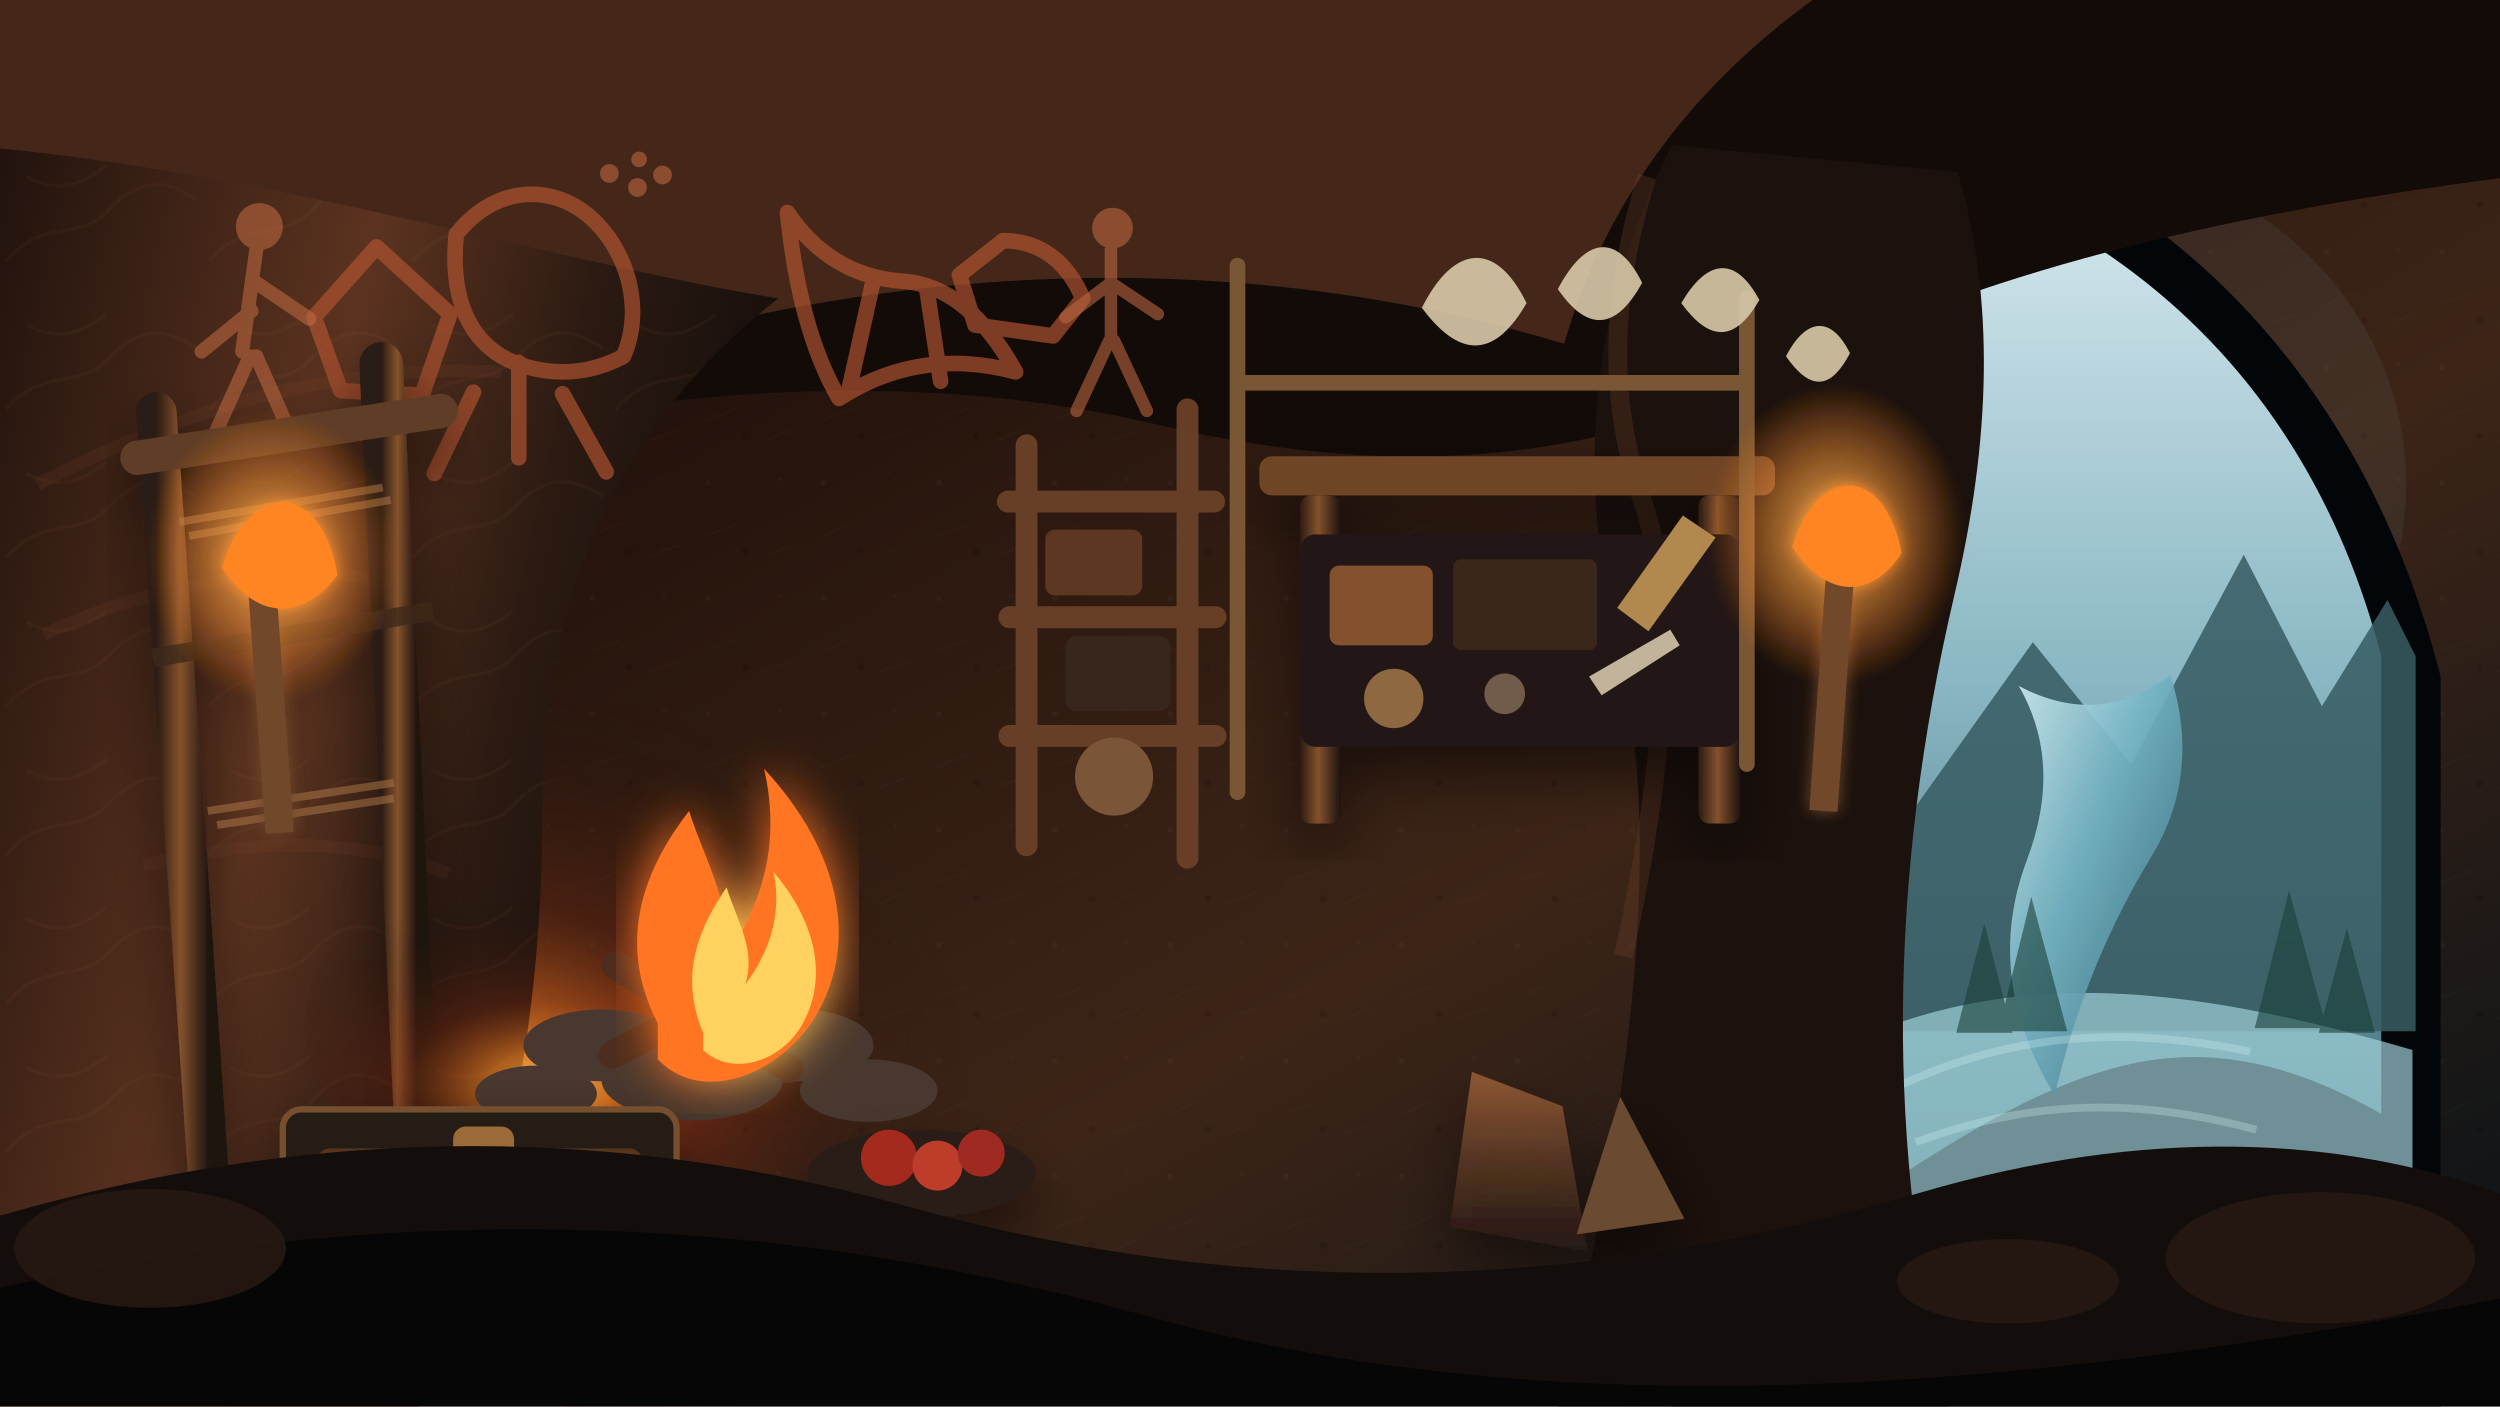
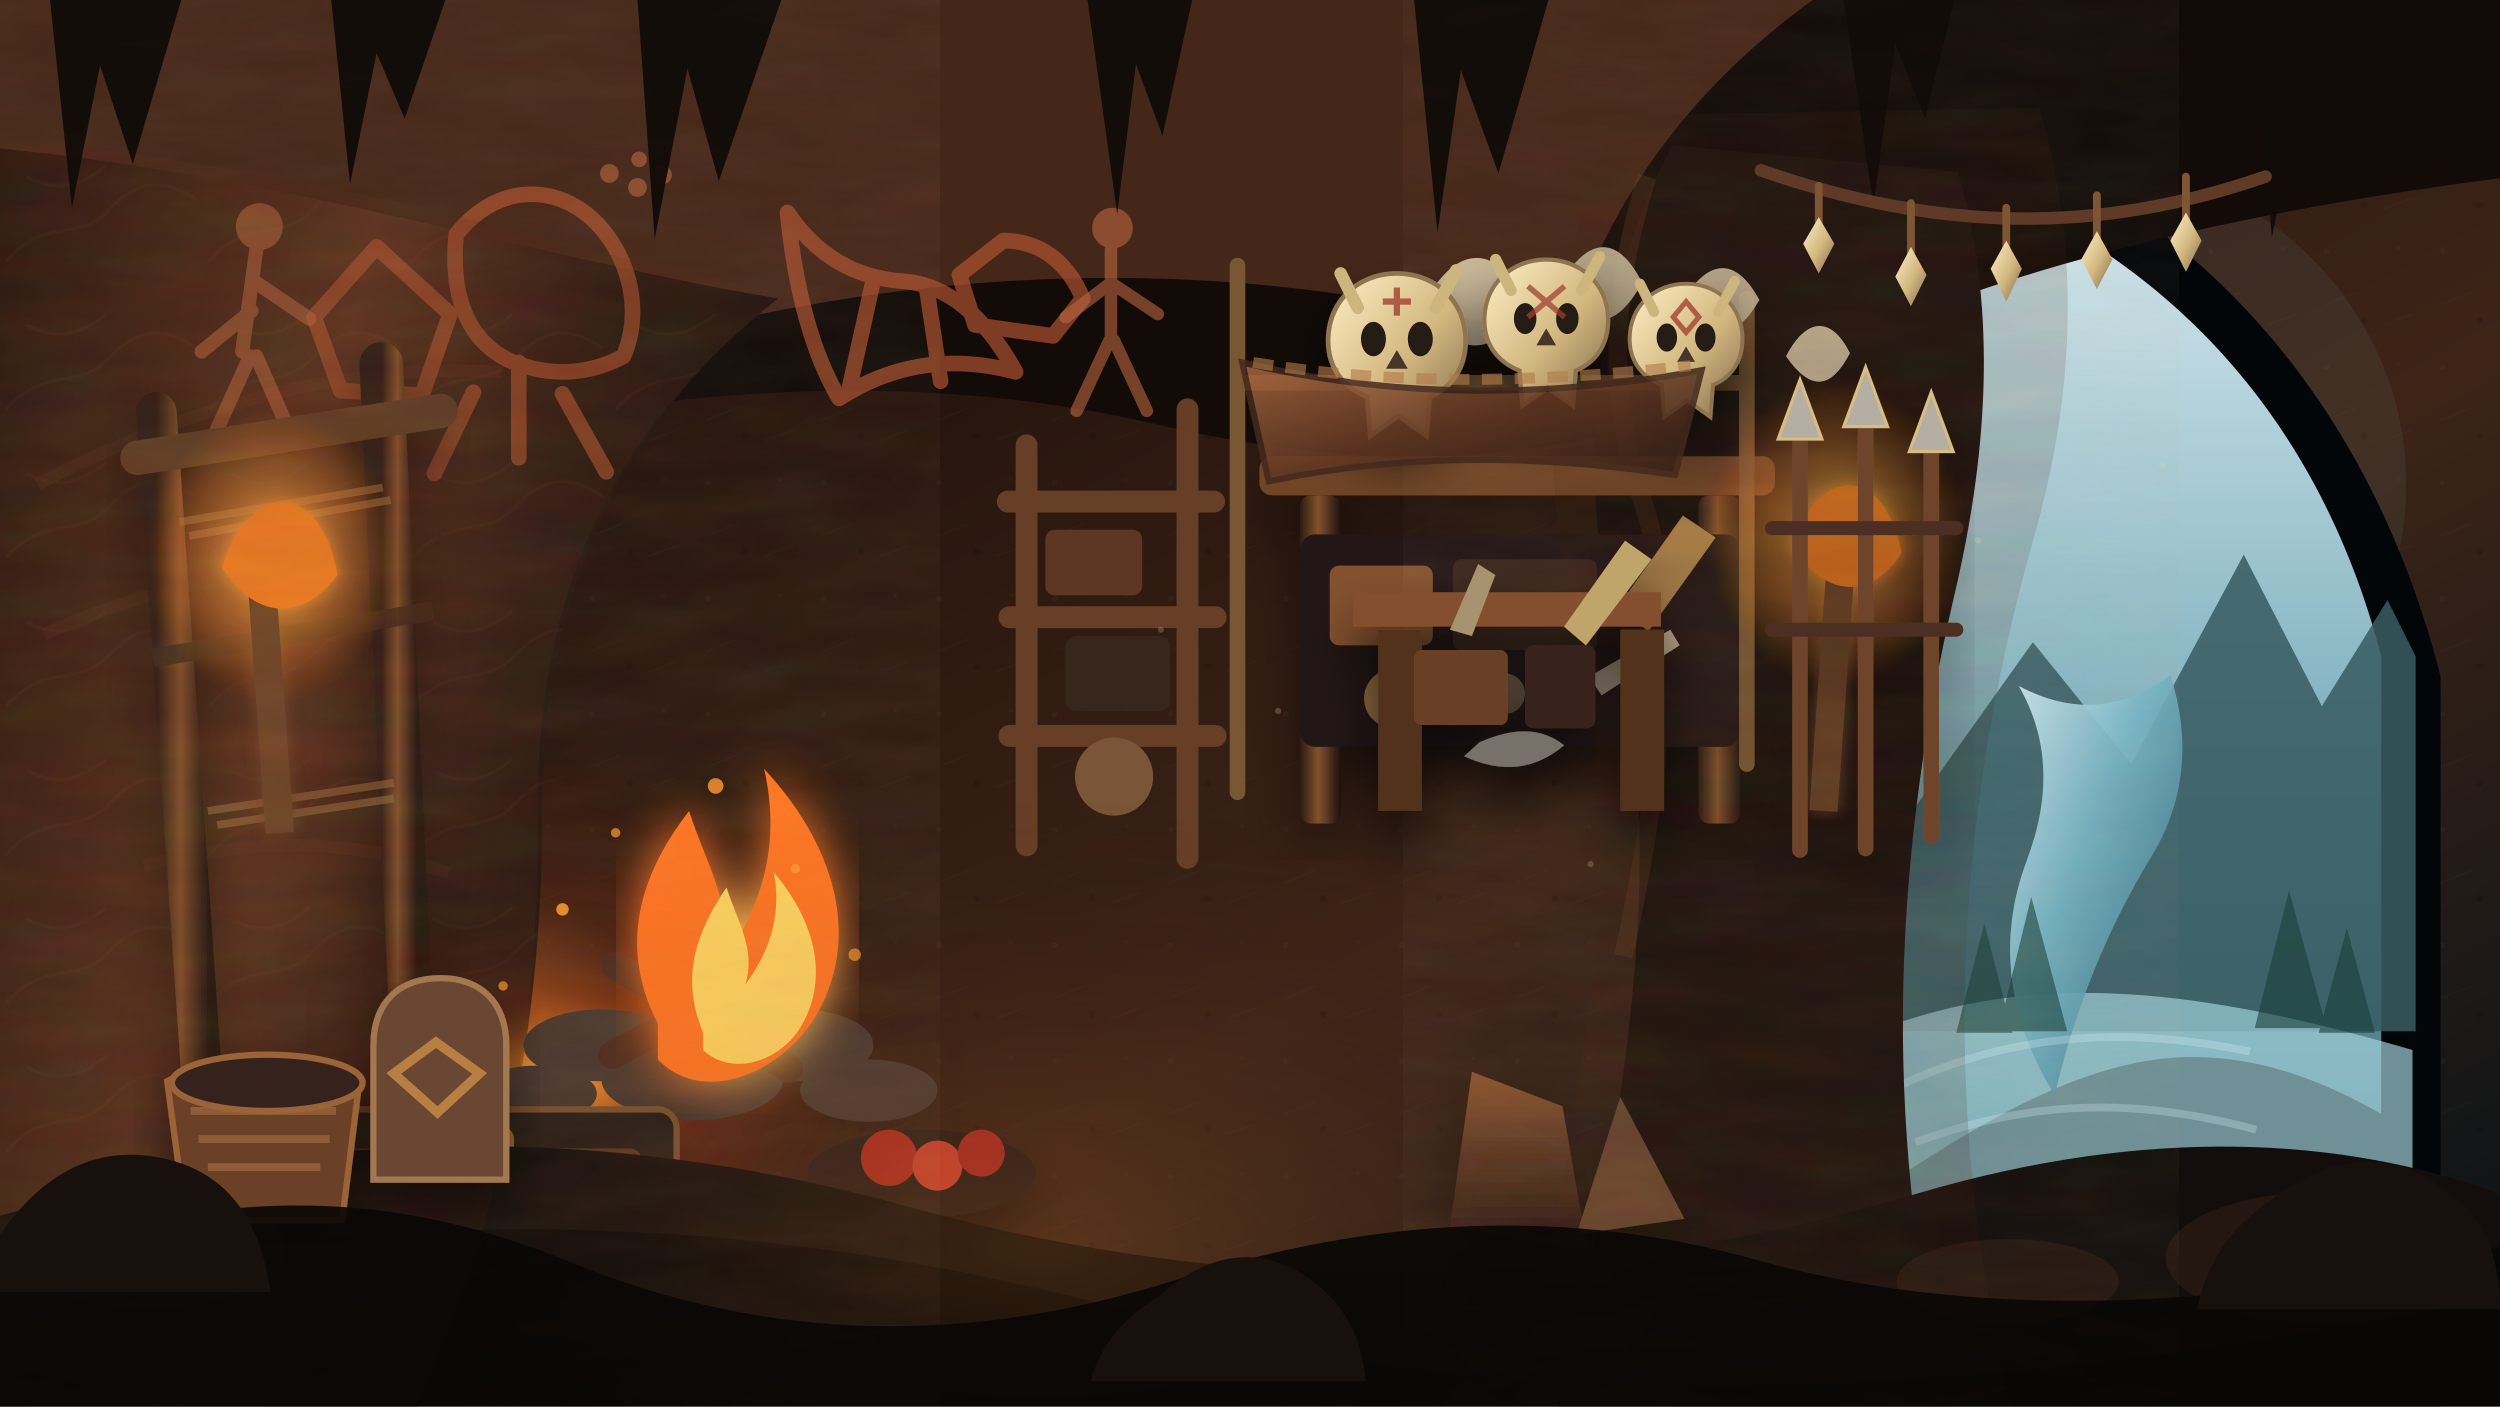
<svg xmlns="http://www.w3.org/2000/svg" viewBox="0 0 1600 900" role="img" aria-labelledby="title desc">
  <defs>
    <linearGradient id="bg" x1="0" y1="0" x2="1" y2="1">
      <stop stop-color="#090706" />
      <stop offset=".28" stop-color="#24130c" />
      <stop offset=".62" stop-color="#3d2417" />
      <stop offset="1" stop-color="#061117" />
    </linearGradient>
    <radialGradient id="fireAura" cx=".31" cy=".63" r=".42">
      <stop stop-color="#ffd76b" stop-opacity=".94" />
      <stop offset=".18" stop-color="#ff8a24" stop-opacity=".88" />
      <stop offset=".45" stop-color="#8f2d12" stop-opacity=".42" />
      <stop offset="1" stop-color="#090807" stop-opacity="0" />
    </radialGradient>
    <radialGradient id="torchAura" cx=".5" cy=".5" r=".5">
      <stop stop-color="#ffbe57" stop-opacity=".6" />
      <stop offset="1" stop-color="#ff7b1e" stop-opacity="0" />
    </radialGradient>
    <linearGradient id="sky" x1="0" y1="0" x2="0" y2="1">
      <stop stop-color="#d8e9ef" />
      <stop offset=".45" stop-color="#89b7c3" />
      <stop offset="1" stop-color="#315a67" />
    </linearGradient>
    <linearGradient id="rock" x1="0" y1="0" x2="1" y2=".35">
      <stop stop-color="#21130d" />
      <stop offset=".45" stop-color="#5c3320" />
      <stop offset=".72" stop-color="#2b1a12" />
      <stop offset="1" stop-color="#120d0a" />
    </linearGradient>
    <linearGradient id="wood" x1="0" y1="0" x2="1" y2="0">
      <stop stop-color="#2c1b12" />
      <stop offset=".45" stop-color="#84522d" />
      <stop offset=".75" stop-color="#4b2f1d" />
      <stop offset="1" stop-color="#1d140f" />
    </linearGradient>
    <linearGradient id="hide" x1="0" y1="0" x2="0" y2="1">
      <stop stop-color="#9d6136" />
      <stop offset=".5" stop-color="#5a3826" />
      <stop offset="1" stop-color="#251914" />
    </linearGradient>
    <linearGradient id="water" x1="0" y1="0" x2="1" y2="1">
      <stop stop-color="#d8f1f6" />
      <stop offset=".42" stop-color="#76b5c5" />
      <stop offset="1" stop-color="#2f6475" />
    </linearGradient>
    <filter id="glow">
      <feGaussianBlur stdDeviation="15" result="b" />
      <feMerge>
        <feMergeNode in="b" />
        <feMergeNode in="SourceGraphic" />
      </feMerge>
    </filter>
    <filter id="smallGlow">
      <feGaussianBlur stdDeviation="5" result="b" />
      <feMerge>
        <feMergeNode in="b" />
        <feMergeNode in="SourceGraphic" />
      </feMerge>
    </filter>
    <filter id="shadow">
      <feDropShadow dx="0" dy="18" stdDeviation="18" flood-color="#000" flood-opacity=".5" />
    </filter>
    <pattern id="grain" width="74" height="74" patternUnits="userSpaceOnUse">
      <circle cx="9" cy="13" r="1.8" fill="#fff" opacity=".028" />
      <circle cx="55" cy="11" r="1.3" fill="#fff" opacity=".022" />
      <circle cx="33" cy="57" r="2.2" fill="#000" opacity=".12" />
      <path d="M8 47l20-8m17 21l19-7" stroke="#fff" stroke-width="1" opacity=".016" />
    </pattern>
    <pattern id="rockLines" width="130" height="95" patternUnits="userSpaceOnUse">
      <path d="M4 72C28 44 50 60 69 40s35-22 57-7M17 18c19 10 33 7 51-7" fill="none" stroke="#d28a4c" stroke-width="2" opacity=".05" />
    </pattern>
+     <filter id="caveTexture" x="-20%" y="-20%" width="140%" height="140%">
+       <feTurbulence type="fractalNoise" baseFrequency=".013 .045" numOctaves="3" seed="11" result="n" />
+       <feColorMatrix in="n" values="1 0 0 0 .08  0 .72 0 0 .03  0 0 .48 0 0  0 0 0 .42 0" result="grain2" />
+       <feBlend in="SourceGraphic" in2="grain2" mode="soft-light" />
+     </filter>
+     <filter id="deepShadow" x="-30%" y="-30%" width="160%" height="180%">
+       <feDropShadow dx="0" dy="22" stdDeviation="16" flood-color="#000" flood-opacity=".66" />
+     </filter>
+     <radialGradient id="floorGlow" cx=".46" cy=".66" r=".55">
+       <stop offset="0" stop-color="#f58b31" stop-opacity=".18" />
+       <stop offset=".48" stop-color="#8e4825" stop-opacity=".08" />
+       <stop offset="1" stop-color="#000" stop-opacity="0" />
+     </radialGradient>
+     <linearGradient id="bone" x1="0" y1="0" x2="1" y2="1">
+       <stop stop-color="#fff0c7" />
+       <stop offset=".55" stop-color="#d2b77f" />
+       <stop offset="1" stop-color="#80694a" />
+     </linearGradient>
+     <linearGradient id="leather" x1="0" y1="0" x2="1" y2="1">
+       <stop stop-color="#aa6840" />
+       <stop offset=".5" stop-color="#633823" />
+       <stop offset="1" stop-color="#2c1b14" />
+     </linearGradient>
  </defs>
  <rect width="1600" height="900" fill="url(#bg)" />
  <rect width="1600" height="900" fill="url(#grain)" />
  <ellipse cx="455" cy="610" rx="370" ry="300" fill="url(#fireAura)" opacity=".62" />
  <ellipse cx="1320" cy="310" rx="220" ry="210" fill="#8fd2e7" opacity=".07" />
  <path d="M1170 56c188 34 337 162 392 377v467h-492c71-148 101-304 73-465-18-101-10-249 27-379z" fill="#030608" />
  <path d="M1240 108c142 50 243 155 284 312v293c-59-34-112-44-165-31-86 21-166 91-271 153 59-110 85-220 77-329-9-128 18-274 75-398z" fill="url(#sky)" />
  <path d="M1214 533l87-122 63 78 72-134 50 97 42-68 18 36v240h-345z" fill="#385b62" opacity=".86" />
  <path d="M1190 664c103-43 206-35 354 8v83c-130-15-249 10-389 90z" fill="#a6d7df" opacity=".66" />
  <path d="M1292 439c34 18 66 16 97-7 13 40 10 80-12 116-28 46-49 97-62 153-30-49-37-99-18-150 16-42 14-79-5-112z" fill="url(#water)" opacity=".9" />
  <path d="M1205 700c77-39 152-44 235-27M1226 731c74-27 139-29 218-8" stroke="#d9f4f7" stroke-width="5" opacity=".28" fill="none" />
  <g opacity=".58" fill="#173d35">
    <path d="M1270 591l-18 70h36z" />
    <path d="M1300 574l-21 86h44z" />
    <path d="M1465 570l-22 88h46z" />
    <path d="M1502 594l-18 67h36z" />
  </g>
  <path d="M0 0h1600v114c-192 25-334 63-449 119-122 60-246 77-409 39-223-52-453-7-742 88z" fill="#120b08" />
  <path d="M0 0h1160c-81 59-133 132-159 220-182-55-366-52-533-15-160 36-321 63-468 52z" fill="#452719" />
  <path d="M0 95c184 18 352 72 498 96-105 83-151 190-151 331 0 127-22 252-79 378H0z" fill="url(#rock)" />
  <path d="M0 95c184 18 352 72 498 96-105 83-151 190-151 331 0 127-22 252-79 378H0z" fill="url(#rockLines)" />
  <path d="M1070 93c-50 98-63 204-35 317 27 110 17 267-38 490h250c-40-164-39-337 4-520 23-98 26-188 2-270z" fill="#1b110d" />
  <path d="M1054 113c-24 78-25 144-2 210 20 60 16 156-13 289" fill="none" stroke="#75452b" stroke-width="12" opacity=".28" />
  <path d="M24 310c104-54 199-77 297-72M28 406c82-37 160-47 234-32M92 554c74-19 139-17 195 5" stroke="#8b4c2d" stroke-width="8" opacity=".13" fill="none" />
  <g opacity=".67" fill="none" stroke="#b25330" stroke-width="10" stroke-linecap="round" stroke-linejoin="round">
    <path d="M292 150c27-34 66-32 90-7 22 23 29 58 17 85-22 12-47 13-70 4-22-9-42-32-37-82z" />
    <path d="M332 232v61m-29-42-25 52m82-51 28 50" />
    <path d="M504 136c18 27 43 42 74 44 28 2 52 22 72 58-41-11-79-5-113 17-17-29-28-69-33-119z" />
    <path d="M559 179l-16 72m50-67 9 60" />
    <path d="M201 203l40-45 47 43-18 52-52-3z" />
    <path d="M642 154c23 0 41 13 51 37l-19 24-50-7-10-32z" />
  </g>
  <g fill="#bd6840" opacity=".58">
    <circle cx="166" cy="145" r="15" />
    <path d="M164 160l-9 65m9-44 34 23m-37-5-32 26m31 3-23 51m27-51 23 52" stroke="#bd6840" stroke-width="9" fill="none" stroke-linecap="round" />
    <circle cx="712" cy="146" r="13" />
    <path d="M711 160v57m0-36 30 20m-30-20-29 22m31 15 21 45m-24-45-21 45" stroke="#bd6840" stroke-width="8" fill="none" stroke-linecap="round" />
    <circle cx="390" cy="111" r="6" />
    <circle cx="409" cy="102" r="5" />
    <circle cx="424" cy="112" r="6" />
    <circle cx="408" cy="120" r="6" />
  </g>
  <g filter="url(#shadow)">
    <path d="M100 264l34 497" stroke="url(#wood)" stroke-width="26" stroke-linecap="round" />
    <path d="M244 233l23 504" stroke="url(#wood)" stroke-width="28" stroke-linecap="round" />
    <path d="M88 293l194-30" stroke="#5f3c25" stroke-width="22" stroke-linecap="round" />
    <path d="M98 421l179-30" stroke="#3d281c" stroke-width="12" opacity=".8" />
  </g>
  <g fill="none" stroke="#b17b49" stroke-width="5" opacity=".5">
    <path d="M115 334l130-22M121 343l129-23M133 519l119-18M139 528l113-17" />
  </g>
  <g filter="url(#shadow)">
    <rect x="806" y="292" width="330" height="25" rx="8" fill="#704426" />
    <rect x="832" y="317" width="26" height="210" rx="7" fill="url(#wood)" />
    <rect x="1087" y="317" width="27" height="210" rx="7" fill="url(#wood)" />
    <rect x="832" y="342" width="282" height="136" rx="10" fill="#241914" />
    <rect x="851" y="362" width="66" height="51" rx="6" fill="#83512e" />
    <rect x="930" y="358" width="92" height="58" rx="5" fill="#3a271c" />
    <path d="M1035 389l42-59 21 14-43 60z" fill="#b1884d" />
    <circle cx="892" cy="447" r="19" fill="#8d673f" />
    <circle cx="963" cy="444" r="13" fill="#6f5c48" />
    <path d="M1017 433l52-30 6 10-50 32z" fill="#c2b49b" />
  </g>
  <g opacity=".95">
    <path d="M657 285v256M760 262v287M645 321h132M646 395h132M646 471h132" stroke="#6a4027" stroke-width="14" stroke-linecap="round" />
    <rect x="669" y="339" width="62" height="42" rx="6" fill="#5f3922" />
    <rect x="682" y="407" width="67" height="48" rx="7" fill="#38271c" />
    <circle cx="713" cy="497" r="25" fill="#7e5839" />
  </g>
  <g stroke="#7a5734" stroke-width="10" stroke-linecap="round">
    <path d="M792 170v337m326-316v298m-326-244h326" />
  </g>
  <g fill="#d8c9a8" opacity=".9">
    <path d="M910 197c20-40 47-44 67-3-19 33-41 38-67 3z" />
    <path d="M997 185c18-34 38-36 54-4-16 29-34 33-54 4z" />
    <path d="M1076 194c17-29 35-30 50-2-15 26-31 28-50 2z" />
    <path d="M1143 228c13-25 29-26 41-2-12 23-25 25-41 2z" />
  </g>
  <ellipse cx="449" cy="657" rx="254" ry="145" fill="url(#fireAura)" opacity=".72" />
  <g fill="#49382f">
    <ellipse cx="385" cy="669" rx="50" ry="23" />
    <ellipse cx="443" cy="691" rx="58" ry="26" />
    <ellipse cx="511" cy="669" rx="48" ry="23" />
    <ellipse cx="343" cy="700" rx="39" ry="18" />
    <ellipse cx="556" cy="698" rx="44" ry="20" />
  </g>
  <g stroke="#4d2d1e" stroke-width="18" stroke-linecap="round">
    <path d="M392 675l115-59M394 618l111 66" />
  </g>
  <g filter="url(#glow)">
    <path d="M421 655c-28-54-7-101 20-136 11 35 30 61 20 99 30-42 38-82 28-126 50 54 62 115 30 163-25 35-71 51-98 23z" fill="#ff7420" />
    <path d="M450 661c-16-38-2-68 15-93 7 22 19 40 12 62 18-24 23-49 18-72 29 34 35 71 17 100-14 22-44 31-62 14z" fill="#ffd25f" />
  </g>
  <g filter="url(#smallGlow)">
    <ellipse cx="174" cy="356" rx="80" ry="93" fill="url(#torchAura)" />
    <path d="M167 365l12 168" stroke="#71492c" stroke-width="18" />
    <path d="M142 363c19-58 64-54 74 5-21 28-51 31-74-5z" fill="#ff8421" />
    <ellipse cx="1175" cy="342" rx="82" ry="96" fill="url(#torchAura)" />
    <path d="M1179 348l-12 171" stroke="#71492c" stroke-width="18" />
    <path d="M1147 350c17-55 60-51 70 4-18 28-47 31-70-4z" fill="#ff8421" />
  </g>
  <g filter="url(#shadow)">
    <rect x="181" y="710" width="252" height="110" rx="12" fill="#271b13" stroke="#76502e" stroke-width="4" />
    <rect x="203" y="735" width="208" height="62" rx="8" fill="#55351f" />
    <rect x="290" y="721" width="39" height="83" rx="8" fill="#9a6b37" />
    <circle cx="309" cy="762" r="8" fill="#d9a84f" />
    <ellipse cx="590" cy="751" rx="73" ry="28" fill="#2c1c14" />
    <circle cx="569" cy="741" r="18" fill="#a3291f" />
    <circle cx="600" cy="746" r="16" fill="#be3c29" />
    <circle cx="628" cy="738" r="15" fill="#9e2b22" />
    <path d="M942 686l58 22 16 93-88-16z" fill="url(#hide)" opacity=".84" />
    <path d="M1037 702l41 78-69 10z" fill="#6a4c33" />
  </g>
  <path d="M0 778c212-61 401-56 584-5 214 59 426 55 646-10 144-42 268-36 370 1v136H0z" fill="#130e0b" />
  <path d="M0 824c274-60 513-43 733 18 231 64 509 59 867-11v69H0z" fill="#070606" />
  <g fill="#261812" opacity=".88">
    <ellipse cx="96" cy="799" rx="87" ry="38" />
    <ellipse cx="1485" cy="805" rx="99" ry="42" />
    <ellipse cx="1285" cy="820" rx="71" ry="27" />
  </g>
+   <g pointer-events="none">
+     <path d="M0 90c205 16 360 69 501 99-113 86-159 196-157 337 1 128-21 251-78 374H0Z" fill="#5b3321" opacity=".2" filter="url(#caveTexture)" />
+     <path d="M1034 74c-43 104-53 216-24 333 27 111 13 277-41 493h318c-44-182-39-367 15-557 28-99 28-190 3-274Z" fill="#3c281d" opacity=".18" filter="url(#caveTexture)" />
+     <ellipse cx="716" cy="712" rx="620" ry="270" fill="url(#floorGlow)" />
+     <g fill="#120c09" opacity=".98">
+       <path d="M32 0h84l-31 105-21-63-18 91Z" />
+       <path d="M212 0h73l-26 76-18-42-17 84Z" />
+       <path d="M408 0h92l-40 116-20-72-21 109Z" />
+       <path d="M696 0h67l-19 87-17-46-12 96Z" />
+       <path d="M905 0h86l-32 111-24-66-15 104Z" />
+       <path d="M1180 0h71l-19 76-19-48-14 104Z" />
+       <path d="M1441 0h91l-38 115-20-61-20 98Z" />
+     </g>
+     <path d="M1127 109c115 40 216 41 323 4" fill="none" stroke="#5f3b27" stroke-width="8" stroke-linecap="round" />
+     <path d="M1164 119v38m59-27v48m61-45v41m58-49v42m57-54v43" stroke="#7f5634" stroke-width="5" stroke-linecap="round" />
+     <g fill="url(#bone)">
+       <path d="m1154 156 10-17 10 17-10 19Z" />
+       <path d="m1213 177 10-19 10 18-10 20Z" />
+       <path d="m1274 172 10-18 10 18-10 21Z" />
+       <path d="m1332 166 10-18 10 18-10 19Z" />
+       <path d="m1389 154 10-18 10 18-10 20Z" />
+     </g>
+     <g filter="url(#deepShadow)">
+       <g transform="translate(850 206)">
+         <path d="M0 12c0-26 20-43 44-43s44 17 44 43c0 18-9 30-23 36l-2 25-18-13-18 13-2-25C10 42 0 30 0 12Z" fill="url(#bone)" stroke="#8f744f" stroke-width="3" />
+         <ellipse cx="29" cy="11" rx="8" ry="11" fill="#251c16" />
+         <ellipse cx="59" cy="11" rx="8" ry="11" fill="#251c16" />
+         <path d="m44 18-7 12h14Z" fill="#47352a" />
+         <path d="M19-9 8-31m61 22 13-24" stroke="#cdb57e" stroke-width="8" stroke-linecap="round" />
+         <path d="M44-22v18m-9-9h18" stroke="#a33f2f" stroke-width="4" opacity=".8" />
+       </g>
+       <g transform="translate(950 194) scale(.9)">
+         <path d="M0 12c0-26 20-43 44-43s44 17 44 43c0 18-9 30-23 36l-2 25-18-13-18 13-2-25C10 42 0 30 0 12Z" fill="url(#bone)" stroke="#8f744f" stroke-width="3" />
+         <ellipse cx="29" cy="11" rx="8" ry="11" fill="#251c16" />
+         <ellipse cx="59" cy="11" rx="8" ry="11" fill="#251c16" />
+         <path d="m44 18-7 12h14Z" fill="#47352a" />
+         <path d="M19-9 8-31m61 22 13-24" stroke="#cdb57e" stroke-width="8" stroke-linecap="round" />
+         <path d="M31-12 57 10M57-12 31 10" stroke="#9e3d2e" stroke-width="4" opacity=".72" />
+       </g>
+       <g transform="translate(1043 207) scale(.82)">
+         <path d="M0 12c0-26 20-43 44-43s44 17 44 43c0 18-9 30-23 36l-2 25-18-13-18 13-2-25C10 42 0 30 0 12Z" fill="url(#bone)" stroke="#8f744f" stroke-width="3" />
+         <ellipse cx="29" cy="11" rx="8" ry="11" fill="#251c16" />
+         <ellipse cx="59" cy="11" rx="8" ry="11" fill="#251c16" />
+         <path d="m44 18-7 12h14Z" fill="#47352a" />
+         <path d="M19-9 8-31m61 22 13-24" stroke="#cdb57e" stroke-width="8" stroke-linecap="round" />
+         <path d="m44-17 10 12-10 12-10-12Z" fill="none" stroke="#a13e2f" stroke-width="4" opacity=".78" />
+       </g>
+     </g>
+     <path d="M795 232c92 22 190 24 294 5l-17 67c-94-14-178-13-260 4Z" fill="url(#leather)" opacity=".86" stroke="#44291d" stroke-width="4" />
+     <path d="M802 232c79 13 167 15 280 2" fill="none" stroke="#b17a49" stroke-width="7" stroke-dasharray="13 8" opacity=".62" />
+     <g filter="url(#deepShadow)">
+       <path d="M866 379h197v22H866Z" fill="#83502d" />
+       <path d="M882 403h28v116h-28Zm155 0h28v116h-28Z" fill="#53321f" />
+       <rect x="905" y="416" width="60" height="48" rx="5" fill="#694127" />
+       <rect x="976" y="413" width="45" height="53" rx="5" fill="#39241b" />
+       <path d="m928 403 18-42 11 7-15 39Z" fill="#a8936f" />
+       <path d="m1001 401 39-55 17 12-42 55Z" fill="#c0a56b" />
+       <path d="M947 475c23-10 40-9 54 2-19 16-40 18-64 7Z" fill="#777169" />
+     </g>
+     <g filter="url(#shadow)">
+       <path d="M107 692c42-22 83-22 123 0l-11 89H119Z" fill="#6b3f25" stroke="#9a6338" stroke-width="4" />
+       <path d="M122 711h93m-88 18h84m-78 18h72" stroke="#b07747" stroke-width="5" opacity=".55" />
+       <ellipse cx="171" cy="693" rx="61" ry="18" fill="#35221a" stroke="#9a6338" stroke-width="4" />
+       <path d="M239 669c0-27 16-43 43-43 26 0 42 16 42 43v86h-85Z" fill="#6a4730" stroke="#a37750" stroke-width="4" />
+       <path d="m252 687 27-20 28 20-27 25Z" fill="none" stroke="#ce8e48" stroke-width="6" opacity=".78" />
+     </g>
+     <g filter="url(#shadow)">
+       <path d="M1152 278v266m42-271v270m42-254v246" stroke="#6e452a" stroke-width="10" stroke-linecap="round" />
+       <path d="m1138 281 14-38 14 38Zm42-8 14-38 14 38Zm42 16 14-38 14 38Z" fill="#b4afa2" stroke="#d7bc83" stroke-width="2" />
+       <path d="M1134 338h118m-118 65h118" stroke="#4d2f20" stroke-width="9" stroke-linecap="round" />
+     </g>
+     <g fill="#ff9b32">
+       <circle cx="360" cy="582" r="4" opacity=".85" />
+       <circle cx="394" cy="533" r="3" opacity=".7" />
+       <circle cx="458" cy="503" r="5" opacity=".8" />
+       <circle cx="509" cy="556" r="3" opacity=".72" />
+       <circle cx="547" cy="611" r="4" opacity=".62" />
+       <circle cx="322" cy="631" r="3" opacity=".66" />
+     </g>
+     <g fill="#f7d4a2" opacity=".22">
+       <circle cx="743" cy="403" r="2" />
+       <circle cx="818" cy="455" r="2" />
+       <circle cx="1018" cy="553" r="2" />
+       <circle cx="1266" cy="346" r="2" />
+       <circle cx="1384" cy="298" r="2" />
+     </g>
+     <path d="M0 814c128-57 249-54 363-7 129 53 258 54 390 12 128-41 251-46 370-13 135 38 294 35 477-8v102H0Z" fill="#090706" opacity=".9" />
+     <g fill="#17100d">
+       <path d="M0 790c31-44 68-59 111-47 35 10 56 38 62 84H0Z" />
+       <path d="M1447 773c45-38 88-39 128-3 17 15 25 38 25 68h-194c6-28 20-50 41-65Z" />
+       <path d="M741 830c35-31 70-34 103-7 18 15 28 35 30 61H698c6-22 20-40 43-54Z" />
+     </g>
+   </g>
</svg>
